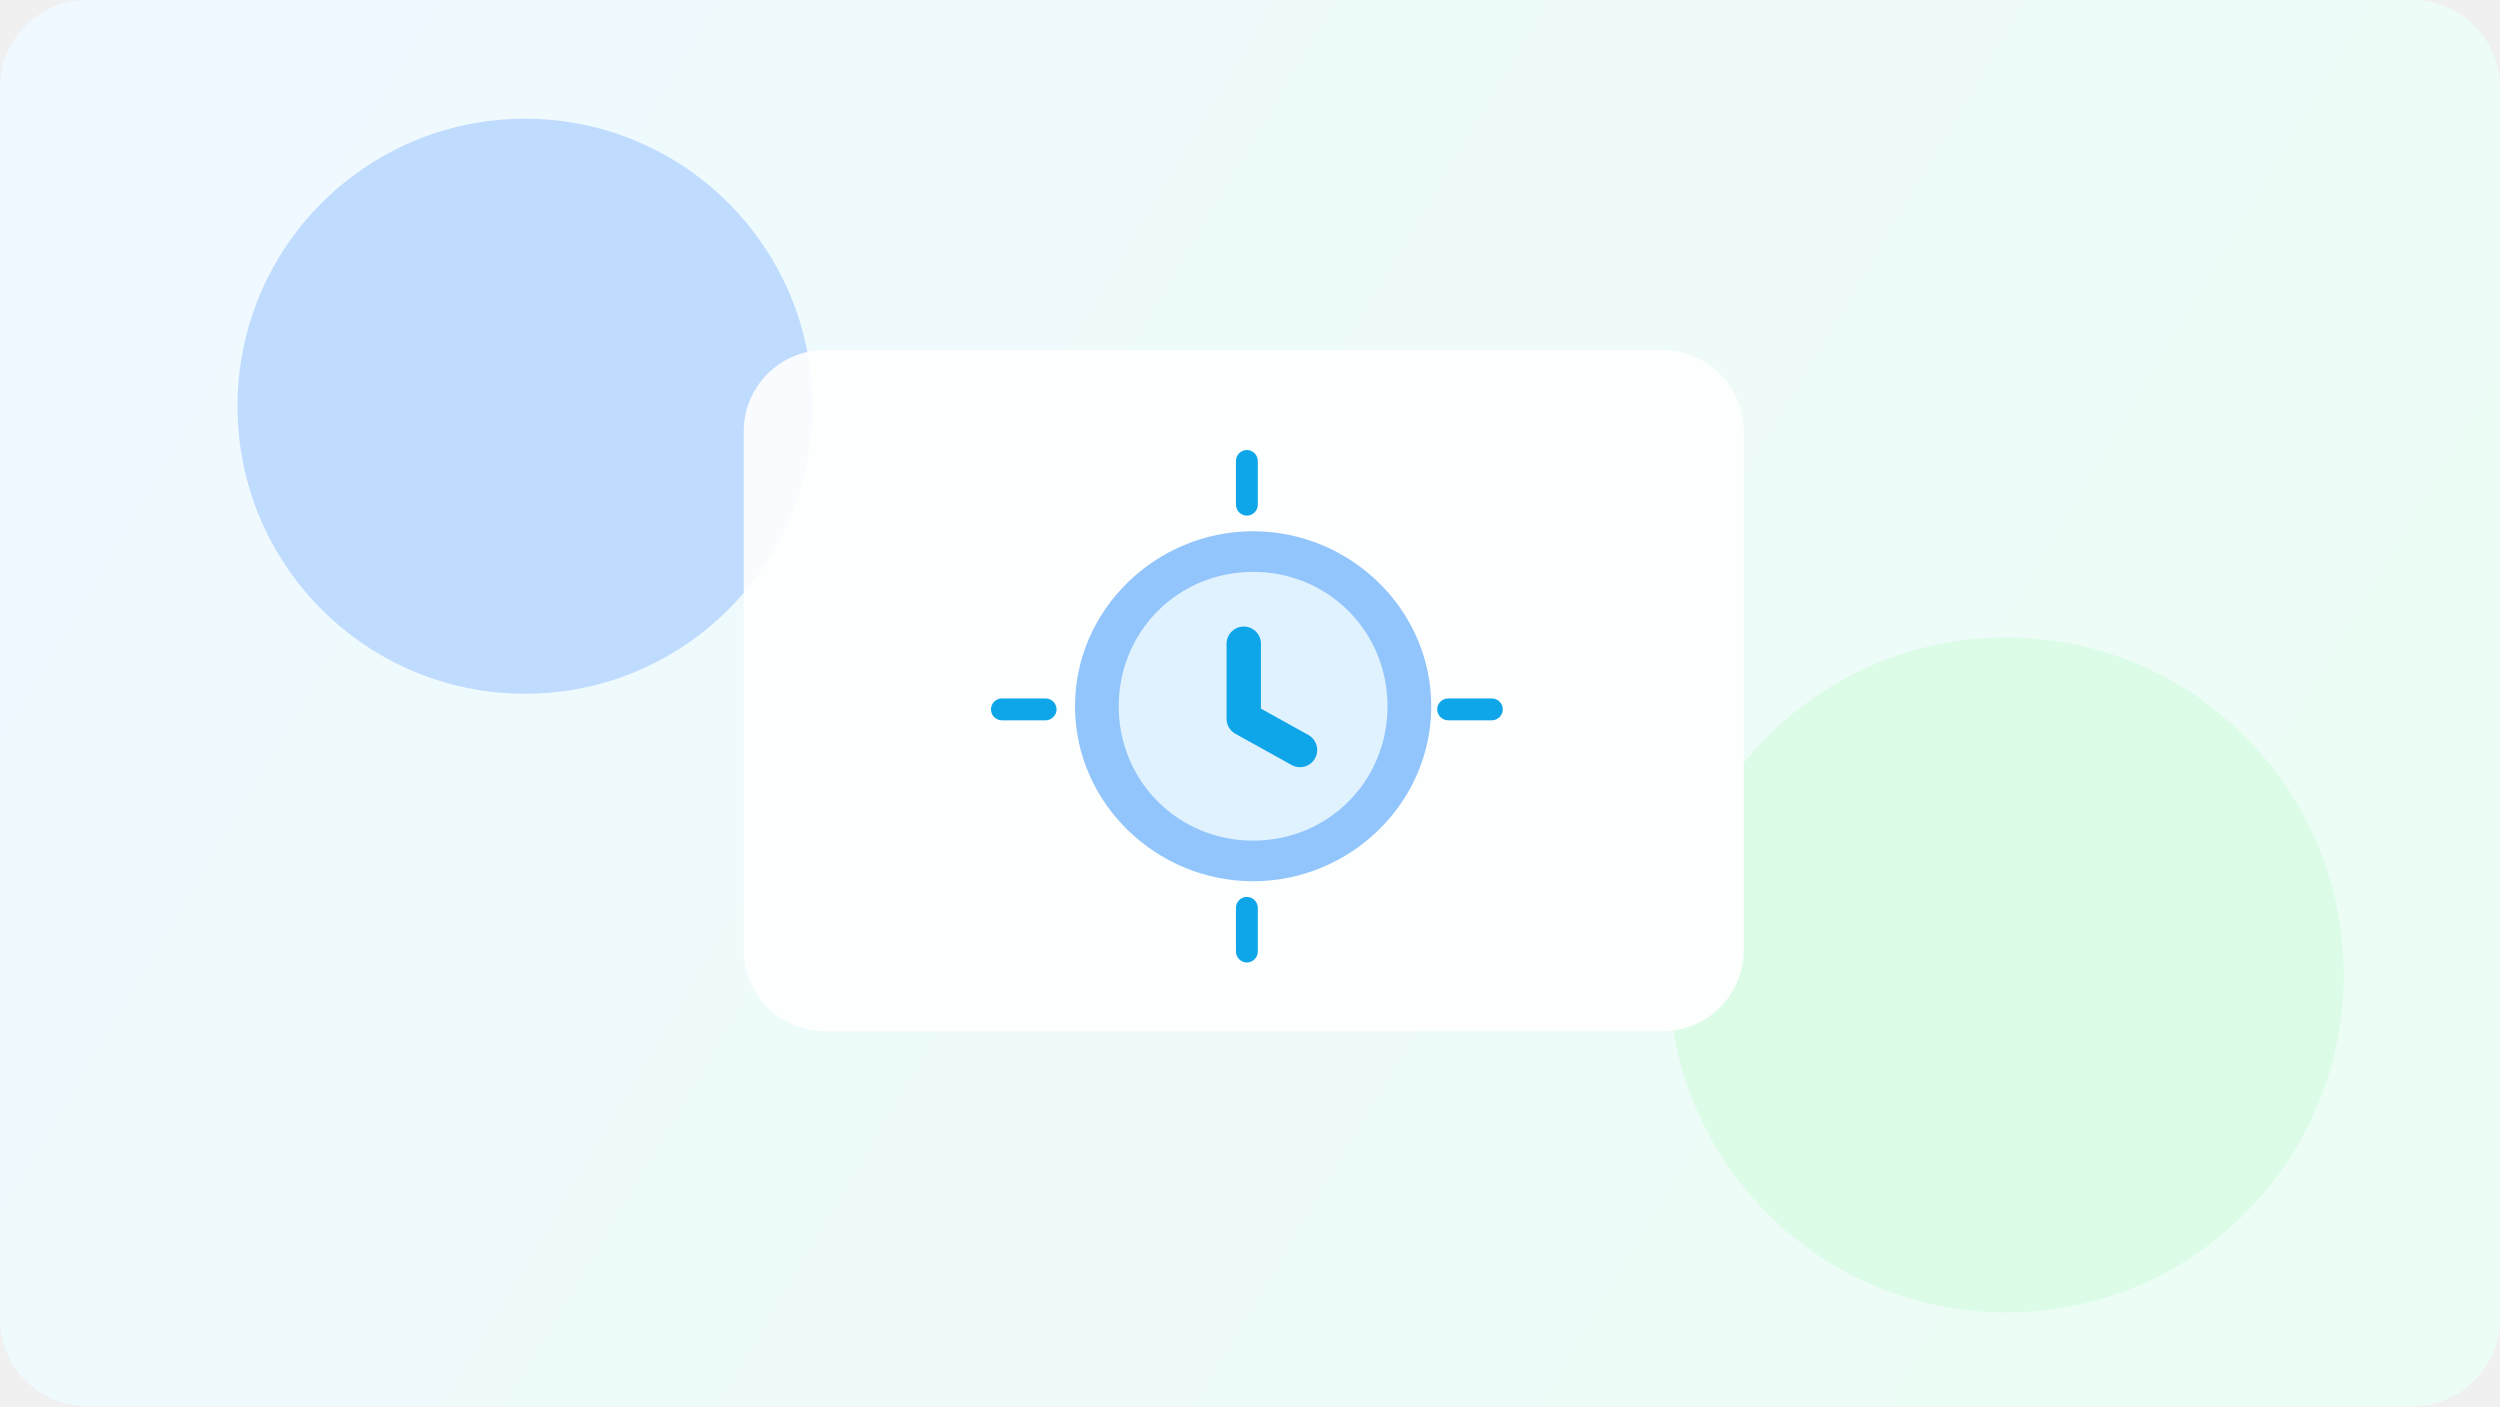
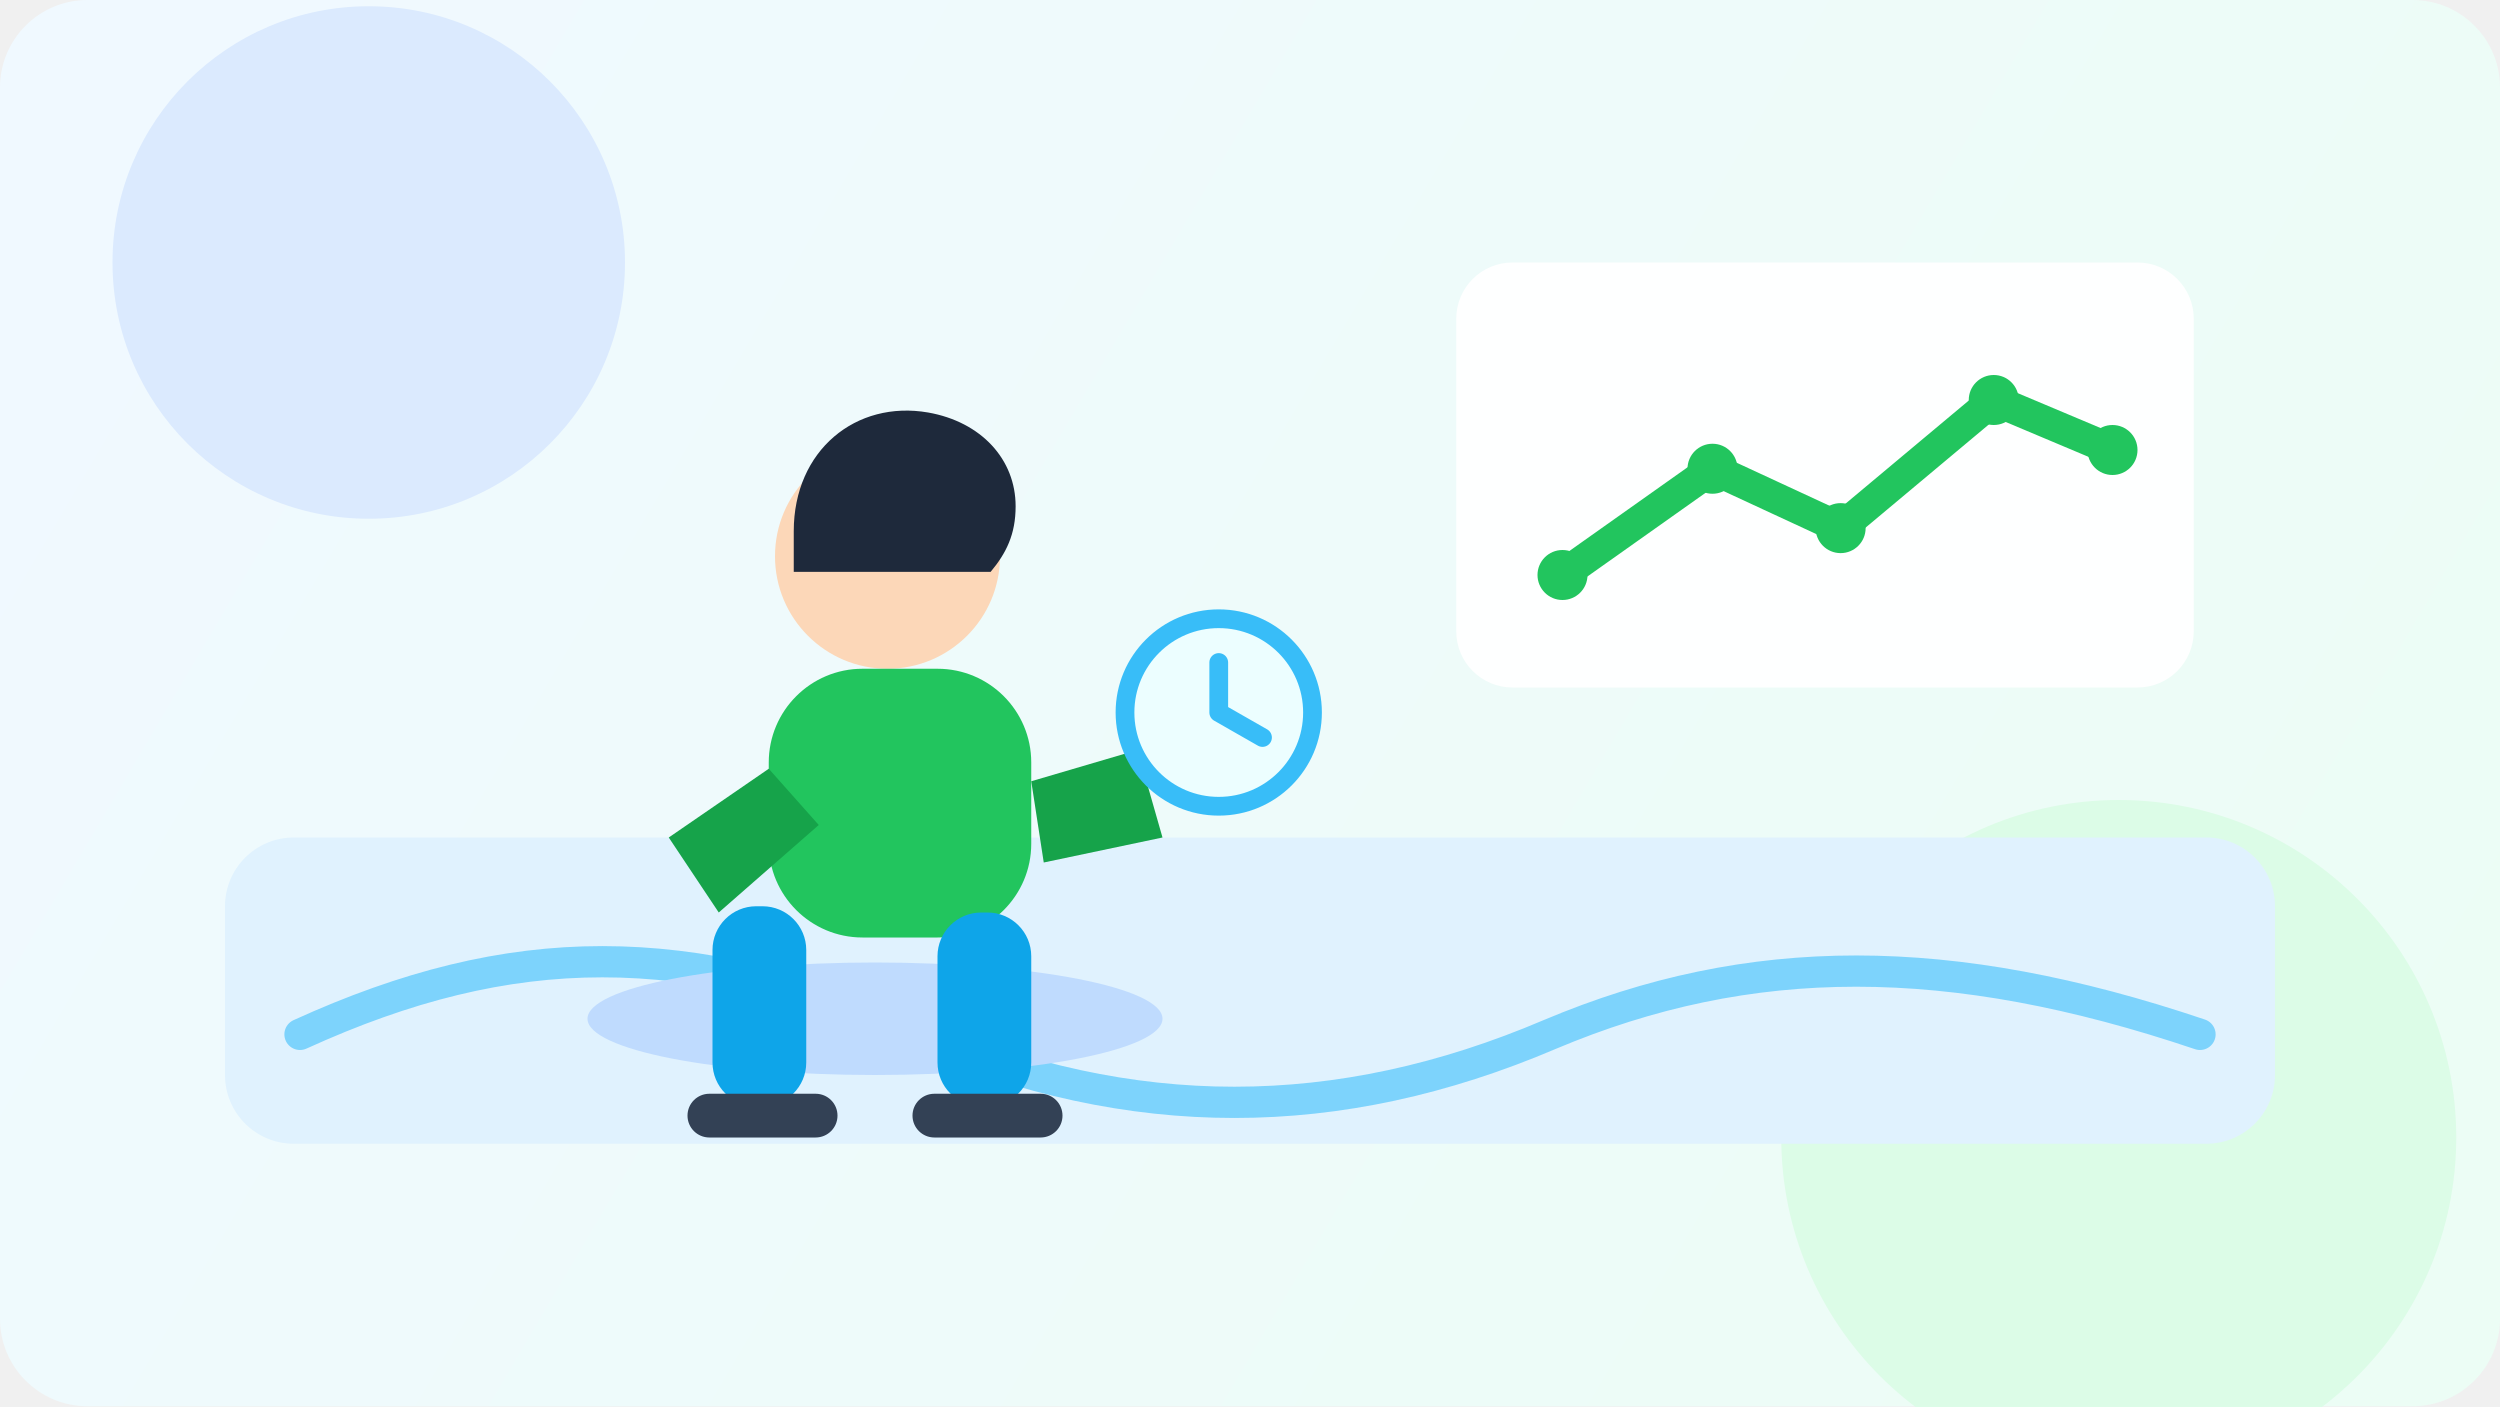
<svg xmlns="http://www.w3.org/2000/svg" width="800" height="450" viewBox="0 0 800 450" fill="none">
-   <rect width="800" height="450" rx="28" fill="url(#paint0_linear)" />
-   <circle cx="168" cy="130" r="92" fill="#BFDBFE" />
-   <circle cx="642" cy="312" r="108" fill="#DCFCE7" />
-   <rect x="238" y="112" width="320" height="218" rx="26" fill="white" fill-opacity="0.9" />
-   <path d="M401 170C370 170 344 195 344 226C344 257 370 282 401 282C432 282 458 257 458 226C458 195 432 170 401 170Z" fill="#93C5FD" />
-   <path d="M401 183C377 183 358 202 358 226C358 250 377 269 401 269C425 269 444 250 444 226C444 202 425 183 401 183Z" fill="#E0F2FE" />
-   <path d="M399 144C400.9 144 402.5 145.6 402.5 147.5V161.5C402.5 163.4 400.9 165 399 165C397.1 165 395.5 163.4 395.5 161.5V147.5C395.5 145.6 397.1 144 399 144Z" fill="#0EA5E9" />
-   <path d="M399 287C400.9 287 402.5 288.6 402.5 290.5V304.5C402.5 306.4 400.9 308 399 308C397.1 308 395.5 306.4 395.5 304.5V290.5C395.5 288.6 397.1 287 399 287Z" fill="#0EA5E9" />
-   <path d="M334.6 223.5C336.5 223.5 338.1 225.1 338.1 227C338.1 228.9 336.5 230.5 334.6 230.5H320.6C318.7 230.5 317.1 228.9 317.1 227C317.1 225.1 318.7 223.5 320.6 223.5H334.6Z" fill="#0EA5E9" />
-   <path d="M477.4 223.5C479.3 223.5 480.9 225.1 480.9 227C480.9 228.9 479.3 230.5 477.4 230.5H463.4C461.5 230.5 459.9 228.9 459.9 227C459.9 225.1 461.5 223.5 463.4 223.5H477.4Z" fill="#0EA5E9" />
-   <path d="M398 206V230L416 240" stroke="#0EA5E9" stroke-width="11" stroke-linecap="round" stroke-linejoin="round" />
+   <rect width="800" height="450" rx="28" fill="url(#bg)" />
+   <circle cx="118" cy="84" r="82" fill="#DBEAFE" />
+   <circle cx="678" cy="364" r="108" fill="#DCFCE7" />
+   <rect x="72" y="268" width="656" height="98" rx="22" fill="#E0F2FE" />
+   <path d="M96 331C164 300 220 300 294 331C362 360 428 360 496 331C560 304 624 304 704 331" stroke="#7DD3FC" stroke-width="10" stroke-linecap="round" />
+   <rect x="466" y="84" width="236" height="136" rx="18" fill="#FFFFFF" fill-opacity="0.95" />
+   <path d="M500 184L548 150L589 169L638 128L676 144" stroke="#22C55E" stroke-width="10" stroke-linecap="round" stroke-linejoin="round" />
+   <circle cx="500" cy="184" r="8" fill="#22C55E" />
+   <circle cx="548" cy="150" r="8" fill="#22C55E" />
+   <circle cx="589" cy="169" r="8" fill="#22C55E" />
+   <circle cx="638" cy="128" r="8" fill="#22C55E" />
+   <circle cx="676" cy="144" r="8" fill="#22C55E" />
+   <ellipse cx="280" cy="326" rx="92" ry="18" fill="#BFDBFE" />
+   <circle cx="284" cy="178" r="36" fill="#FCD7B8" />
+   <path d="M254 170C254 144 274 128 297 132C314 135 325 147 325 162C325 171 322 177 317 183H254V170Z" fill="#1E293B" />
+   <rect x="246" y="214" width="84" height="86" rx="30" fill="#22C55E" />
+   <path d="M246 246L214 268L230 292L262 264" fill="#16A34A" />
+   <path d="M330 250L364 240L372 268L334 276" fill="#16A34A" />
+   <rect x="228" y="290" width="30" height="64" rx="14" fill="#0EA5E9" />
+   <rect x="300" y="292" width="30" height="62" rx="14" fill="#0EA5E9" />
+   <rect x="220" y="350" width="48" height="14" rx="7" fill="#334155" />
+   <rect x="292" y="350" width="48" height="14" rx="7" fill="#334155" />
+   <circle cx="390" cy="228" r="30" fill="#ECFEFF" stroke="#38BDF8" stroke-width="6" />
+   <path d="M390 212V228L404 236" stroke="#38BDF8" stroke-width="6" stroke-linecap="round" stroke-linejoin="round" />
  <defs>
-     <linearGradient id="paint0_linear" x1="75" y1="38" x2="729" y2="425" gradientUnits="userSpaceOnUse">
+     <linearGradient id="bg" x1="58" y1="20" x2="754" y2="430" gradientUnits="userSpaceOnUse">
      <stop stop-color="#F0F9FF" />
      <stop offset="1" stop-color="#ECFDF5" />
    </linearGradient>
  </defs>
</svg>
